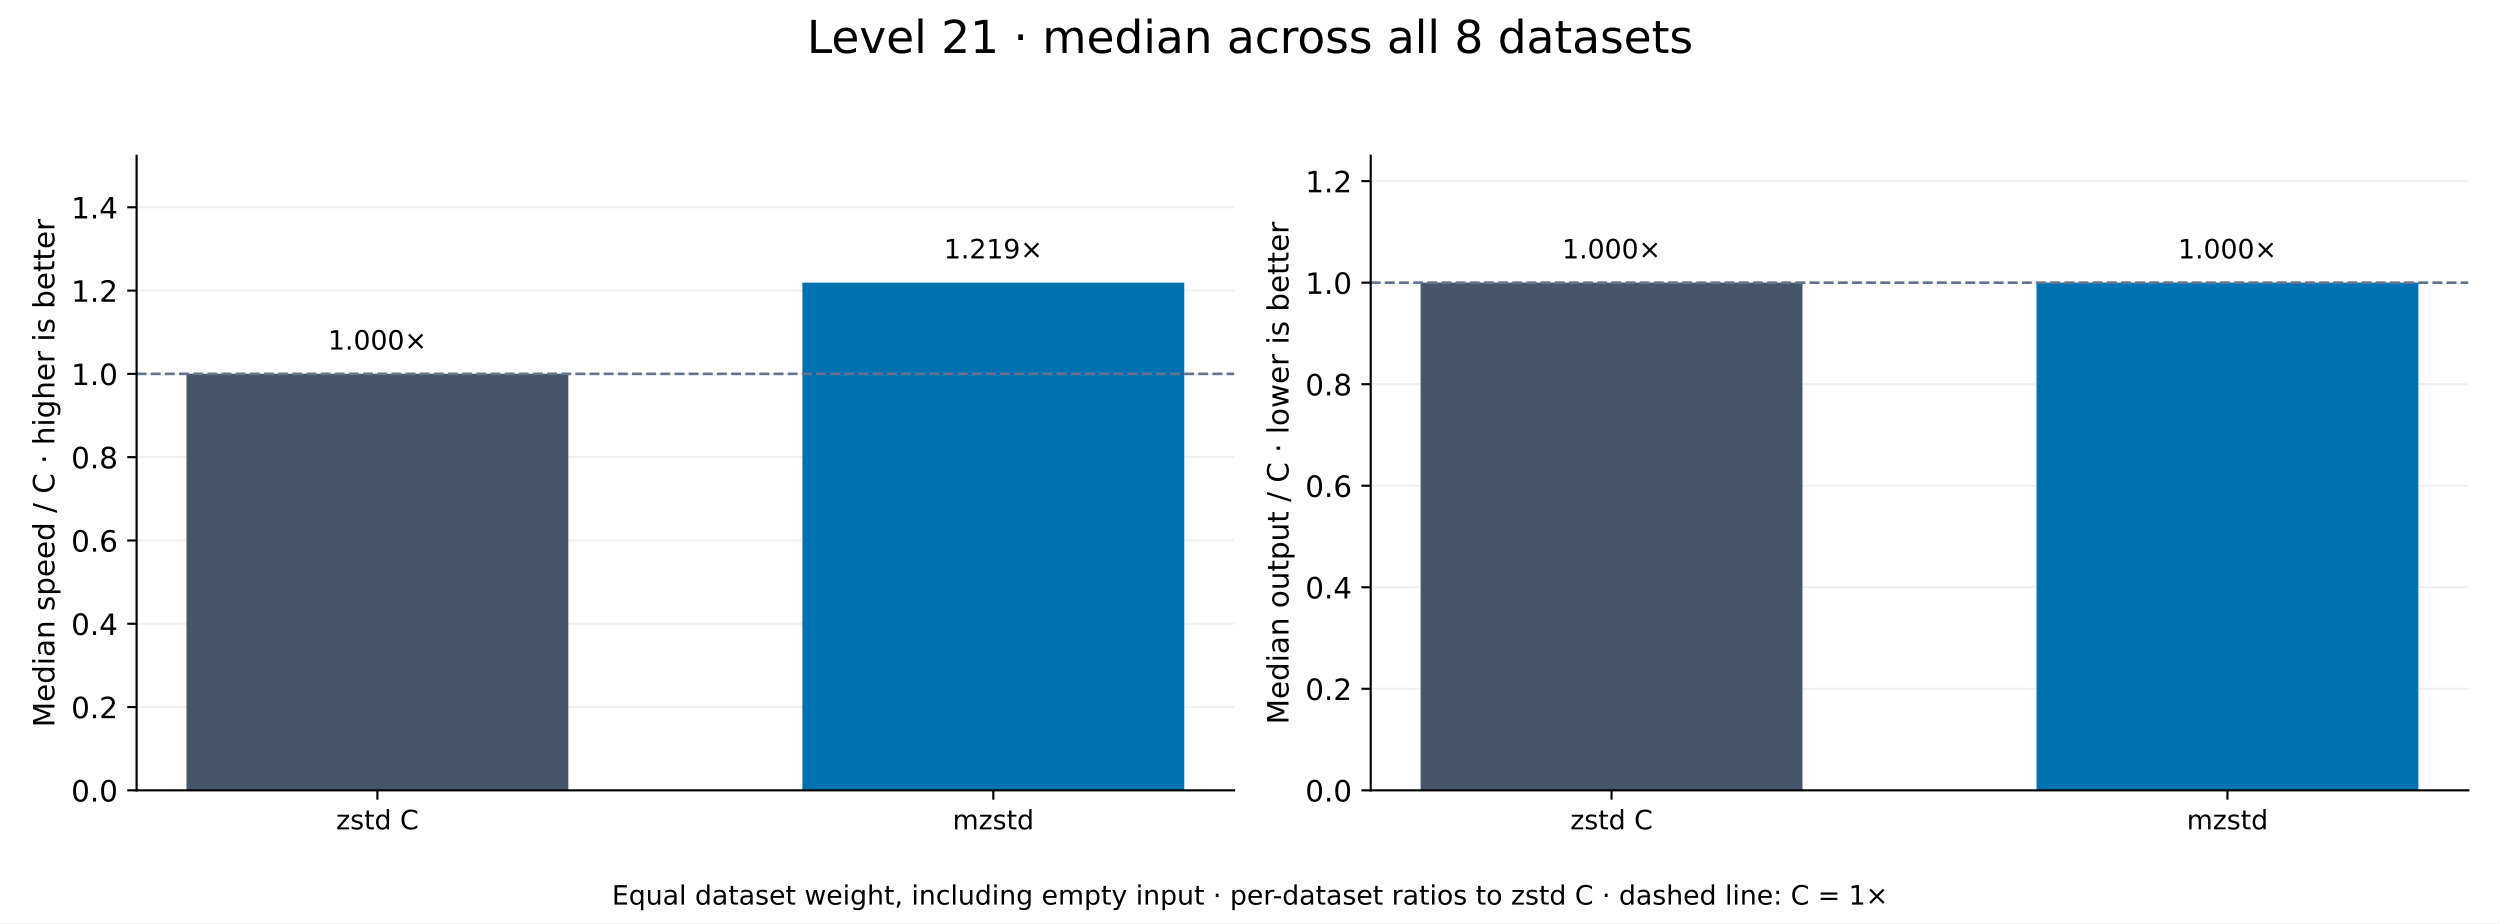
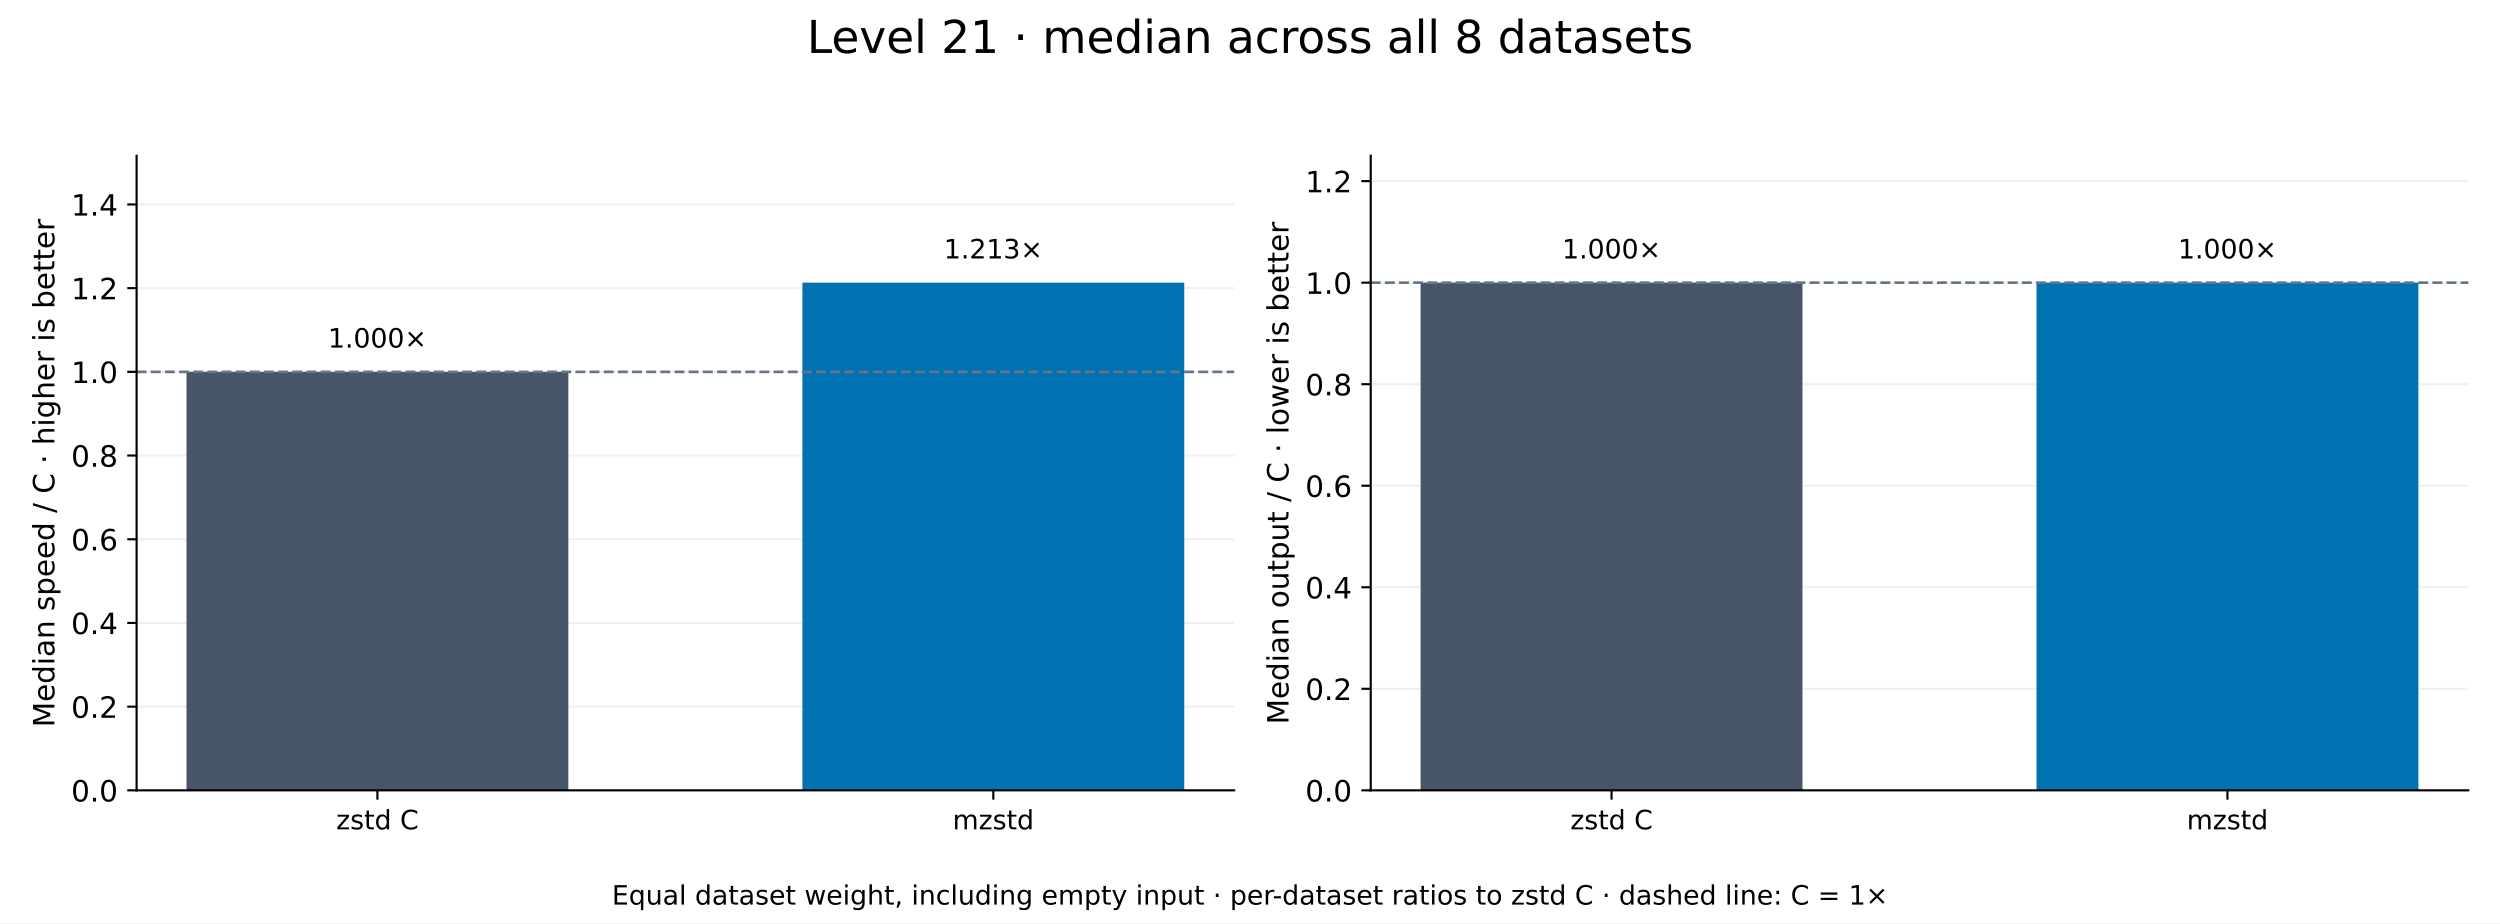
<svg xmlns="http://www.w3.org/2000/svg" xmlns:xlink="http://www.w3.org/1999/xlink" width="936pt" height="345.6pt" viewBox="0 0 936 345.6" version="1.1">
  <defs>
    <style type="text/css">*{stroke-linejoin: round; stroke-linecap: butt}</style>
  </defs>
  <g id="figure_1">
    <g id="patch_1">
      <path d="M 0 345.6 L 936 345.6 L 936 0 L 0 0 z " style="fill: #ffffff" />
    </g>
    <g id="axes_1">
      <g id="patch_2">
        <path d="M 51.14 295.904 L 462.06 295.904 L 462.06 58.32 L 51.14 58.32 z " style="fill: #ffffff" />
      </g>
      <g id="matplotlib.axis_1">
        <g id="xtick_1">
          <g id="line2d_1">
            <defs>
              <path id="m65b6448228" d="M 0 0 L 0 3.5 " style="stroke: #000000; stroke-width: 0.8" />
            </defs>
            <g>
              <use xlink:href="#m65b6448228" x="141.303" y="295.904" style="stroke: #000000; stroke-width: 0.8" />
            </g>
          </g>
          <g id="text_1">
            <text style="font-size: 10px; font-family: 'DejaVu Sans', 'Bitstream Vera Sans', 'Computer Modern Sans Serif', 'Lucida Grande', 'Verdana', 'Geneva', 'Lucid', 'Arial', 'Helvetica', 'Avant Garde', sans-serif; text-anchor: middle" x="141.303" y="310.502" transform="rotate(-0 141.3026 310.5024)">zstd C</text>
          </g>
        </g>
        <g id="xtick_2">
          <g id="line2d_2">
            <g>
              <use xlink:href="#m65b6448228" x="371.897" y="295.904" style="stroke: #000000; stroke-width: 0.8" />
            </g>
          </g>
          <g id="text_2">
            <text style="font-size: 10px; font-family: 'DejaVu Sans', 'Bitstream Vera Sans', 'Computer Modern Sans Serif', 'Lucida Grande', 'Verdana', 'Geneva', 'Lucid', 'Arial', 'Helvetica', 'Avant Garde', sans-serif; text-anchor: middle" x="371.897" y="310.502" transform="rotate(-0 371.8974 310.5024)">mzstd</text>
          </g>
        </g>
      </g>
      <g id="matplotlib.axis_2">
        <g id="ytick_1">
          <g id="line2d_3">
            <path d="M 51.14 295.904 L 462.06 295.904 " clip-path="url(#p7522cdb140)" style="fill: none; stroke: #b0b0b0; stroke-opacity: 0.18; stroke-width: 0.8; stroke-linecap: square" />
          </g>
          <g id="line2d_4">
            <defs>
              <path id="m2464d3fd6f" d="M 0 0 L -3.5 0 " style="stroke: #000000; stroke-width: 0.8" />
            </defs>
            <g>
              <use xlink:href="#m2464d3fd6f" x="51.14" y="295.904" style="stroke: #000000; stroke-width: 0.8" />
            </g>
          </g>
          <g id="text_3">
            <text style="font-size: 11px; font-family: 'DejaVu Sans', 'Bitstream Vera Sans', 'Computer Modern Sans Serif', 'Lucida Grande', 'Verdana', 'Geneva', 'Lucid', 'Arial', 'Helvetica', 'Avant Garde', sans-serif; text-anchor: end" x="44.14" y="300.083" transform="rotate(-0 44.14 300.0831)">0.0</text>
          </g>
        </g>
        <g id="ytick_2">
          <g id="line2d_5">
-             <path d="M 51.14 264.719 L 462.06 264.719 " clip-path="url(#p7522cdb140)" style="fill: none; stroke: #b0b0b0; stroke-opacity: 0.18; stroke-width: 0.8; stroke-linecap: square" />
+             <path d="M 51.14 264.566 L 462.06 264.566 " clip-path="url(#p7522cdb140)" style="fill: none; stroke: #b0b0b0; stroke-opacity: 0.18; stroke-width: 0.8; stroke-linecap: square" />
          </g>
          <g id="line2d_6">
            <g>
-               <use xlink:href="#m2464d3fd6f" x="51.14" y="264.719" style="stroke: #000000; stroke-width: 0.8" />
+               <use xlink:href="#m2464d3fd6f" x="51.14" y="264.566" style="stroke: #000000; stroke-width: 0.8" />
            </g>
          </g>
          <g id="text_4">
-             <text style="font-size: 11px; font-family: 'DejaVu Sans', 'Bitstream Vera Sans', 'Computer Modern Sans Serif', 'Lucida Grande', 'Verdana', 'Geneva', 'Lucid', 'Arial', 'Helvetica', 'Avant Garde', sans-serif; text-anchor: end" x="44.14" y="268.898" transform="rotate(-0 44.14 268.898)">0.2</text>
+             <text style="font-size: 11px; font-family: 'DejaVu Sans', 'Bitstream Vera Sans', 'Computer Modern Sans Serif', 'Lucida Grande', 'Verdana', 'Geneva', 'Lucid', 'Arial', 'Helvetica', 'Avant Garde', sans-serif; text-anchor: end" x="44.14" y="268.746" transform="rotate(-0 44.14 268.7456)">0.2</text>
          </g>
        </g>
        <g id="ytick_3">
          <g id="line2d_7">
-             <path d="M 51.14 233.534 L 462.06 233.534 " clip-path="url(#p7522cdb140)" style="fill: none; stroke: #b0b0b0; stroke-opacity: 0.18; stroke-width: 0.8; stroke-linecap: square" />
+             <path d="M 51.14 233.229 L 462.06 233.229 " clip-path="url(#p7522cdb140)" style="fill: none; stroke: #b0b0b0; stroke-opacity: 0.18; stroke-width: 0.8; stroke-linecap: square" />
          </g>
          <g id="line2d_8">
            <g>
-               <use xlink:href="#m2464d3fd6f" x="51.14" y="233.534" style="stroke: #000000; stroke-width: 0.8" />
+               <use xlink:href="#m2464d3fd6f" x="51.14" y="233.229" style="stroke: #000000; stroke-width: 0.8" />
            </g>
          </g>
          <g id="text_5">
-             <text style="font-size: 11px; font-family: 'DejaVu Sans', 'Bitstream Vera Sans', 'Computer Modern Sans Serif', 'Lucida Grande', 'Verdana', 'Geneva', 'Lucid', 'Arial', 'Helvetica', 'Avant Garde', sans-serif; text-anchor: end" x="44.14" y="237.713" transform="rotate(-0 44.14 237.7128)">0.4</text>
+             <text style="font-size: 11px; font-family: 'DejaVu Sans', 'Bitstream Vera Sans', 'Computer Modern Sans Serif', 'Lucida Grande', 'Verdana', 'Geneva', 'Lucid', 'Arial', 'Helvetica', 'Avant Garde', sans-serif; text-anchor: end" x="44.14" y="237.408" transform="rotate(-0 44.14 237.4081)">0.4</text>
          </g>
        </g>
        <g id="ytick_4">
          <g id="line2d_9">
-             <path d="M 51.14 202.348 L 462.06 202.348 " clip-path="url(#p7522cdb140)" style="fill: none; stroke: #b0b0b0; stroke-opacity: 0.18; stroke-width: 0.8; stroke-linecap: square" />
+             <path d="M 51.14 201.891 L 462.06 201.891 " clip-path="url(#p7522cdb140)" style="fill: none; stroke: #b0b0b0; stroke-opacity: 0.18; stroke-width: 0.8; stroke-linecap: square" />
          </g>
          <g id="line2d_10">
            <g>
-               <use xlink:href="#m2464d3fd6f" x="51.14" y="202.348" style="stroke: #000000; stroke-width: 0.8" />
+               <use xlink:href="#m2464d3fd6f" x="51.14" y="201.891" style="stroke: #000000; stroke-width: 0.8" />
            </g>
          </g>
          <g id="text_6">
-             <text style="font-size: 11px; font-family: 'DejaVu Sans', 'Bitstream Vera Sans', 'Computer Modern Sans Serif', 'Lucida Grande', 'Verdana', 'Geneva', 'Lucid', 'Arial', 'Helvetica', 'Avant Garde', sans-serif; text-anchor: end" x="44.14" y="206.528" transform="rotate(-0 44.14 206.5276)">0.6</text>
+             <text style="font-size: 11px; font-family: 'DejaVu Sans', 'Bitstream Vera Sans', 'Computer Modern Sans Serif', 'Lucida Grande', 'Verdana', 'Geneva', 'Lucid', 'Arial', 'Helvetica', 'Avant Garde', sans-serif; text-anchor: end" x="44.14" y="206.071" transform="rotate(-0 44.14 206.0706)">0.6</text>
          </g>
        </g>
        <g id="ytick_5">
          <g id="line2d_11">
-             <path d="M 51.14 171.163 L 462.06 171.163 " clip-path="url(#p7522cdb140)" style="fill: none; stroke: #b0b0b0; stroke-opacity: 0.18; stroke-width: 0.8; stroke-linecap: square" />
+             <path d="M 51.14 170.554 L 462.06 170.554 " clip-path="url(#p7522cdb140)" style="fill: none; stroke: #b0b0b0; stroke-opacity: 0.18; stroke-width: 0.8; stroke-linecap: square" />
          </g>
          <g id="line2d_12">
            <g>
-               <use xlink:href="#m2464d3fd6f" x="51.14" y="171.163" style="stroke: #000000; stroke-width: 0.8" />
+               <use xlink:href="#m2464d3fd6f" x="51.14" y="170.554" style="stroke: #000000; stroke-width: 0.8" />
            </g>
          </g>
          <g id="text_7">
-             <text style="font-size: 11px; font-family: 'DejaVu Sans', 'Bitstream Vera Sans', 'Computer Modern Sans Serif', 'Lucida Grande', 'Verdana', 'Geneva', 'Lucid', 'Arial', 'Helvetica', 'Avant Garde', sans-serif; text-anchor: end" x="44.14" y="175.342" transform="rotate(-0 44.14 175.3424)">0.8</text>
+             <text style="font-size: 11px; font-family: 'DejaVu Sans', 'Bitstream Vera Sans', 'Computer Modern Sans Serif', 'Lucida Grande', 'Verdana', 'Geneva', 'Lucid', 'Arial', 'Helvetica', 'Avant Garde', sans-serif; text-anchor: end" x="44.14" y="174.733" transform="rotate(-0 44.14 174.7331)">0.8</text>
          </g>
        </g>
        <g id="ytick_6">
          <g id="line2d_13">
-             <path d="M 51.14 139.978 L 462.06 139.978 " clip-path="url(#p7522cdb140)" style="fill: none; stroke: #b0b0b0; stroke-opacity: 0.18; stroke-width: 0.8; stroke-linecap: square" />
+             <path d="M 51.14 139.216 L 462.06 139.216 " clip-path="url(#p7522cdb140)" style="fill: none; stroke: #b0b0b0; stroke-opacity: 0.18; stroke-width: 0.8; stroke-linecap: square" />
          </g>
          <g id="line2d_14">
            <g>
-               <use xlink:href="#m2464d3fd6f" x="51.14" y="139.978" style="stroke: #000000; stroke-width: 0.8" />
+               <use xlink:href="#m2464d3fd6f" x="51.14" y="139.216" style="stroke: #000000; stroke-width: 0.8" />
            </g>
          </g>
          <g id="text_8">
-             <text style="font-size: 11px; font-family: 'DejaVu Sans', 'Bitstream Vera Sans', 'Computer Modern Sans Serif', 'Lucida Grande', 'Verdana', 'Geneva', 'Lucid', 'Arial', 'Helvetica', 'Avant Garde', sans-serif; text-anchor: end" x="44.14" y="144.157" transform="rotate(-0 44.14 144.1572)">1.0</text>
+             <text style="font-size: 11px; font-family: 'DejaVu Sans', 'Bitstream Vera Sans', 'Computer Modern Sans Serif', 'Lucida Grande', 'Verdana', 'Geneva', 'Lucid', 'Arial', 'Helvetica', 'Avant Garde', sans-serif; text-anchor: end" x="44.14" y="143.396" transform="rotate(-0 44.14 143.3956)">1.0</text>
          </g>
        </g>
        <g id="ytick_7">
          <g id="line2d_15">
-             <path d="M 51.14 108.793 L 462.06 108.793 " clip-path="url(#p7522cdb140)" style="fill: none; stroke: #b0b0b0; stroke-opacity: 0.18; stroke-width: 0.8; stroke-linecap: square" />
+             <path d="M 51.14 107.879 L 462.06 107.879 " clip-path="url(#p7522cdb140)" style="fill: none; stroke: #b0b0b0; stroke-opacity: 0.18; stroke-width: 0.8; stroke-linecap: square" />
          </g>
          <g id="line2d_16">
            <g>
-               <use xlink:href="#m2464d3fd6f" x="51.14" y="108.793" style="stroke: #000000; stroke-width: 0.8" />
+               <use xlink:href="#m2464d3fd6f" x="51.14" y="107.879" style="stroke: #000000; stroke-width: 0.8" />
            </g>
          </g>
          <g id="text_9">
-             <text style="font-size: 11px; font-family: 'DejaVu Sans', 'Bitstream Vera Sans', 'Computer Modern Sans Serif', 'Lucida Grande', 'Verdana', 'Geneva', 'Lucid', 'Arial', 'Helvetica', 'Avant Garde', sans-serif; text-anchor: end" x="44.14" y="112.972" transform="rotate(-0 44.14 112.972)">1.2</text>
+             <text style="font-size: 11px; font-family: 'DejaVu Sans', 'Bitstream Vera Sans', 'Computer Modern Sans Serif', 'Lucida Grande', 'Verdana', 'Geneva', 'Lucid', 'Arial', 'Helvetica', 'Avant Garde', sans-serif; text-anchor: end" x="44.14" y="112.058" transform="rotate(-0 44.14 112.0581)">1.2</text>
          </g>
        </g>
        <g id="ytick_8">
          <g id="line2d_17">
-             <path d="M 51.14 77.608 L 462.06 77.608 " clip-path="url(#p7522cdb140)" style="fill: none; stroke: #b0b0b0; stroke-opacity: 0.18; stroke-width: 0.8; stroke-linecap: square" />
+             <path d="M 51.14 76.541 L 462.06 76.541 " clip-path="url(#p7522cdb140)" style="fill: none; stroke: #b0b0b0; stroke-opacity: 0.18; stroke-width: 0.8; stroke-linecap: square" />
          </g>
          <g id="line2d_18">
            <g>
-               <use xlink:href="#m2464d3fd6f" x="51.14" y="77.608" style="stroke: #000000; stroke-width: 0.8" />
+               <use xlink:href="#m2464d3fd6f" x="51.14" y="76.541" style="stroke: #000000; stroke-width: 0.8" />
            </g>
          </g>
          <g id="text_10">
-             <text style="font-size: 11px; font-family: 'DejaVu Sans', 'Bitstream Vera Sans', 'Computer Modern Sans Serif', 'Lucida Grande', 'Verdana', 'Geneva', 'Lucid', 'Arial', 'Helvetica', 'Avant Garde', sans-serif; text-anchor: end" x="44.14" y="81.787" transform="rotate(-0 44.14 81.78686)">1.4</text>
+             <text style="font-size: 11px; font-family: 'DejaVu Sans', 'Bitstream Vera Sans', 'Computer Modern Sans Serif', 'Lucida Grande', 'Verdana', 'Geneva', 'Lucid', 'Arial', 'Helvetica', 'Avant Garde', sans-serif; text-anchor: end" x="44.14" y="80.721" transform="rotate(-0 44.14 80.72058)">1.4</text>
          </g>
        </g>
        <g id="text_11">
          <text style="font-size: 11px; font-family: 'DejaVu Sans', 'Bitstream Vera Sans', 'Computer Modern Sans Serif', 'Lucida Grande', 'Verdana', 'Geneva', 'Lucid', 'Arial', 'Helvetica', 'Avant Garde', sans-serif; text-anchor: middle" x="20.359" y="177.112" transform="rotate(-90 20.35891 177.112)">Median speed / C · higher is better</text>
        </g>
      </g>
      <g id="patch_3">
-         <path d="M 69.818 295.904 L 212.787 295.904 L 212.787 139.978 L 69.818 139.978 z " clip-path="url(#p7522cdb140)" style="fill: #475569" />
+         <path d="M 69.818 295.904 L 212.787 295.904 L 212.787 139.216 L 69.818 139.216 z " clip-path="url(#p7522cdb140)" style="fill: #475569" />
      </g>
      <g id="patch_4">
        <path d="M 300.413 295.904 L 443.382 295.904 L 443.382 105.837 L 300.413 105.837 z " clip-path="url(#p7522cdb140)" style="fill: #0072b2" />
      </g>
      <g id="line2d_19">
-         <path d="M 51.14 139.978 L 462.06 139.978 " clip-path="url(#p7522cdb140)" style="fill: none; stroke-dasharray: 3.7,1.6; stroke-dashoffset: 0; stroke: #64748b" />
+         <path d="M 51.14 139.216 L 462.06 139.216 " clip-path="url(#p7522cdb140)" style="fill: none; stroke-dasharray: 3.7,1.6; stroke-dashoffset: 0; stroke: #64748b" />
      </g>
      <g id="patch_5">
        <path d="M 51.14 295.904 L 51.14 58.32 " style="fill: none; stroke: #000000; stroke-width: 0.8; stroke-linejoin: miter; stroke-linecap: square" />
      </g>
      <g id="patch_6">
        <path d="M 51.14 295.904 L 462.06 295.904 " style="fill: none; stroke: #000000; stroke-width: 0.8; stroke-linejoin: miter; stroke-linecap: square" />
      </g>
      <g id="text_12">
        <g id="patch_7">
-           <path d="M 121.799 133.978 L 160.806 133.978 L 160.806 122.3 L 121.799 122.3 z " style="fill: #ffffff; opacity: 0.9" />
-         </g>
-         <text style="font-size: 10px; font-family: 'DejaVu Sans', 'Bitstream Vera Sans', 'Computer Modern Sans Serif', 'Lucida Grande', 'Verdana', 'Geneva', 'Lucid', 'Arial', 'Helvetica', 'Avant Garde', sans-serif; text-anchor: middle" x="141.303" y="130.898" transform="rotate(-0 141.3026 130.8984)">1.000×</text>
+           <path d="M 121.799 133.216 L 160.806 133.216 L 160.806 121.538 L 121.799 121.538 z " style="fill: #ffffff; opacity: 0.9" />
+         </g>
+         <text style="font-size: 10px; font-family: 'DejaVu Sans', 'Bitstream Vera Sans', 'Computer Modern Sans Serif', 'Lucida Grande', 'Verdana', 'Geneva', 'Lucid', 'Arial', 'Helvetica', 'Avant Garde', sans-serif; text-anchor: middle" x="141.303" y="130.137" transform="rotate(-0 141.3026 130.1368)">1.000×</text>
      </g>
      <g id="text_13">
        <g id="patch_8">
          <path d="M 352.394 99.837 L 391.401 99.837 L 391.401 88.159 L 352.394 88.159 z " style="fill: #ffffff; opacity: 0.9" />
        </g>
-         <text style="font-size: 10px; font-family: 'DejaVu Sans', 'Bitstream Vera Sans', 'Computer Modern Sans Serif', 'Lucida Grande', 'Verdana', 'Geneva', 'Lucid', 'Arial', 'Helvetica', 'Avant Garde', sans-serif; text-anchor: middle" x="371.897" y="96.757" transform="rotate(-0 371.8974 96.75711)">1.219×</text>
+         <text style="font-size: 10px; font-family: 'DejaVu Sans', 'Bitstream Vera Sans', 'Computer Modern Sans Serif', 'Lucida Grande', 'Verdana', 'Geneva', 'Lucid', 'Arial', 'Helvetica', 'Avant Garde', sans-serif; text-anchor: middle" x="371.897" y="96.757" transform="rotate(-0 371.8974 96.75711)">1.213×</text>
      </g>
    </g>
    <g id="axes_2">
      <g id="patch_9">
        <path d="M 513.2 295.904 L 924.12 295.904 L 924.12 58.32 L 513.2 58.32 z " style="fill: #ffffff" />
      </g>
      <g id="matplotlib.axis_3">
        <g id="xtick_3">
          <g id="line2d_20">
            <g>
              <use xlink:href="#m65b6448228" x="603.363" y="295.904" style="stroke: #000000; stroke-width: 0.8" />
            </g>
          </g>
          <g id="text_14">
            <text style="font-size: 10px; font-family: 'DejaVu Sans', 'Bitstream Vera Sans', 'Computer Modern Sans Serif', 'Lucida Grande', 'Verdana', 'Geneva', 'Lucid', 'Arial', 'Helvetica', 'Avant Garde', sans-serif; text-anchor: middle" x="603.363" y="310.502" transform="rotate(-0 603.3626 310.5024)">zstd C</text>
          </g>
        </g>
        <g id="xtick_4">
          <g id="line2d_21">
            <g>
              <use xlink:href="#m65b6448228" x="833.957" y="295.904" style="stroke: #000000; stroke-width: 0.8" />
            </g>
          </g>
          <g id="text_15">
            <text style="font-size: 10px; font-family: 'DejaVu Sans', 'Bitstream Vera Sans', 'Computer Modern Sans Serif', 'Lucida Grande', 'Verdana', 'Geneva', 'Lucid', 'Arial', 'Helvetica', 'Avant Garde', sans-serif; text-anchor: middle" x="833.957" y="310.502" transform="rotate(-0 833.9574 310.5024)">mzstd</text>
          </g>
        </g>
      </g>
      <g id="matplotlib.axis_4">
        <g id="ytick_9">
          <g id="line2d_22">
            <path d="M 513.2 295.904 L 924.12 295.904 " clip-path="url(#p232acf7092)" style="fill: none; stroke: #b0b0b0; stroke-opacity: 0.18; stroke-width: 0.8; stroke-linecap: square" />
          </g>
          <g id="line2d_23">
            <g>
              <use xlink:href="#m2464d3fd6f" x="513.2" y="295.904" style="stroke: #000000; stroke-width: 0.8" />
            </g>
          </g>
          <g id="text_16">
            <text style="font-size: 11px; font-family: 'DejaVu Sans', 'Bitstream Vera Sans', 'Computer Modern Sans Serif', 'Lucida Grande', 'Verdana', 'Geneva', 'Lucid', 'Arial', 'Helvetica', 'Avant Garde', sans-serif; text-anchor: end" x="506.2" y="300.083" transform="rotate(-0 506.2 300.0831)">0.0</text>
          </g>
        </g>
        <g id="ytick_10">
          <g id="line2d_24">
            <path d="M 513.2 257.891 L 924.12 257.891 " clip-path="url(#p232acf7092)" style="fill: none; stroke: #b0b0b0; stroke-opacity: 0.18; stroke-width: 0.8; stroke-linecap: square" />
          </g>
          <g id="line2d_25">
            <g>
              <use xlink:href="#m2464d3fd6f" x="513.2" y="257.891" style="stroke: #000000; stroke-width: 0.8" />
            </g>
          </g>
          <g id="text_17">
            <text style="font-size: 11px; font-family: 'DejaVu Sans', 'Bitstream Vera Sans', 'Computer Modern Sans Serif', 'Lucida Grande', 'Verdana', 'Geneva', 'Lucid', 'Arial', 'Helvetica', 'Avant Garde', sans-serif; text-anchor: end" x="506.2" y="262.07" transform="rotate(-0 506.2 262.0697)">0.2</text>
          </g>
        </g>
        <g id="ytick_11">
          <g id="line2d_26">
            <path d="M 513.2 219.877 L 924.12 219.877 " clip-path="url(#p232acf7092)" style="fill: none; stroke: #b0b0b0; stroke-opacity: 0.18; stroke-width: 0.8; stroke-linecap: square" />
          </g>
          <g id="line2d_27">
            <g>
              <use xlink:href="#m2464d3fd6f" x="513.2" y="219.877" style="stroke: #000000; stroke-width: 0.8" />
            </g>
          </g>
          <g id="text_18">
            <text style="font-size: 11px; font-family: 'DejaVu Sans', 'Bitstream Vera Sans', 'Computer Modern Sans Serif', 'Lucida Grande', 'Verdana', 'Geneva', 'Lucid', 'Arial', 'Helvetica', 'Avant Garde', sans-serif; text-anchor: end" x="506.2" y="224.056" transform="rotate(-0 506.2 224.0563)">0.4</text>
          </g>
        </g>
        <g id="ytick_12">
          <g id="line2d_28">
            <path d="M 513.2 181.864 L 924.12 181.864 " clip-path="url(#p232acf7092)" style="fill: none; stroke: #b0b0b0; stroke-opacity: 0.18; stroke-width: 0.8; stroke-linecap: square" />
          </g>
          <g id="line2d_29">
            <g>
              <use xlink:href="#m2464d3fd6f" x="513.2" y="181.864" style="stroke: #000000; stroke-width: 0.8" />
            </g>
          </g>
          <g id="text_19">
            <text style="font-size: 11px; font-family: 'DejaVu Sans', 'Bitstream Vera Sans', 'Computer Modern Sans Serif', 'Lucida Grande', 'Verdana', 'Geneva', 'Lucid', 'Arial', 'Helvetica', 'Avant Garde', sans-serif; text-anchor: end" x="506.2" y="186.043" transform="rotate(-0 506.2 186.0428)">0.6</text>
          </g>
        </g>
        <g id="ytick_13">
          <g id="line2d_30">
            <path d="M 513.2 143.85 L 924.12 143.85 " clip-path="url(#p232acf7092)" style="fill: none; stroke: #b0b0b0; stroke-opacity: 0.18; stroke-width: 0.8; stroke-linecap: square" />
          </g>
          <g id="line2d_31">
            <g>
              <use xlink:href="#m2464d3fd6f" x="513.2" y="143.85" style="stroke: #000000; stroke-width: 0.8" />
            </g>
          </g>
          <g id="text_20">
            <text style="font-size: 11px; font-family: 'DejaVu Sans', 'Bitstream Vera Sans', 'Computer Modern Sans Serif', 'Lucida Grande', 'Verdana', 'Geneva', 'Lucid', 'Arial', 'Helvetica', 'Avant Garde', sans-serif; text-anchor: end" x="506.2" y="148.029" transform="rotate(-0 506.2 148.0294)">0.8</text>
          </g>
        </g>
        <g id="ytick_14">
          <g id="line2d_32">
            <path d="M 513.2 105.837 L 924.12 105.837 " clip-path="url(#p232acf7092)" style="fill: none; stroke: #b0b0b0; stroke-opacity: 0.18; stroke-width: 0.8; stroke-linecap: square" />
          </g>
          <g id="line2d_33">
            <g>
              <use xlink:href="#m2464d3fd6f" x="513.2" y="105.837" style="stroke: #000000; stroke-width: 0.8" />
            </g>
          </g>
          <g id="text_21">
            <text style="font-size: 11px; font-family: 'DejaVu Sans', 'Bitstream Vera Sans', 'Computer Modern Sans Serif', 'Lucida Grande', 'Verdana', 'Geneva', 'Lucid', 'Arial', 'Helvetica', 'Avant Garde', sans-serif; text-anchor: end" x="506.2" y="110.016" transform="rotate(-0 506.2 110.0159)">1.0</text>
          </g>
        </g>
        <g id="ytick_15">
          <g id="line2d_34">
            <path d="M 513.2 67.823 L 924.12 67.823 " clip-path="url(#p232acf7092)" style="fill: none; stroke: #b0b0b0; stroke-opacity: 0.18; stroke-width: 0.8; stroke-linecap: square" />
          </g>
          <g id="line2d_35">
            <g>
              <use xlink:href="#m2464d3fd6f" x="513.2" y="67.823" style="stroke: #000000; stroke-width: 0.8" />
            </g>
          </g>
          <g id="text_22">
            <text style="font-size: 11px; font-family: 'DejaVu Sans', 'Bitstream Vera Sans', 'Computer Modern Sans Serif', 'Lucida Grande', 'Verdana', 'Geneva', 'Lucid', 'Arial', 'Helvetica', 'Avant Garde', sans-serif; text-anchor: end" x="506.2" y="72.003" transform="rotate(-0 506.2 72.0025)">1.2</text>
          </g>
        </g>
        <g id="text_23">
          <text style="font-size: 11px; font-family: 'DejaVu Sans', 'Bitstream Vera Sans', 'Computer Modern Sans Serif', 'Lucida Grande', 'Verdana', 'Geneva', 'Lucid', 'Arial', 'Helvetica', 'Avant Garde', sans-serif; text-anchor: middle" x="482.419" y="177.112" transform="rotate(-90 482.4189 177.112)">Median output / C · lower is better</text>
        </g>
      </g>
      <g id="patch_10">
        <path d="M 531.878 295.904 L 674.847 295.904 L 674.847 105.837 L 531.878 105.837 z " clip-path="url(#p232acf7092)" style="fill: #475569" />
      </g>
      <g id="patch_11">
        <path d="M 762.473 295.904 L 905.442 295.904 L 905.442 105.837 L 762.473 105.837 z " clip-path="url(#p232acf7092)" style="fill: #0072b2" />
      </g>
      <g id="line2d_36">
        <path d="M 513.2 105.837 L 924.12 105.837 " clip-path="url(#p232acf7092)" style="fill: none; stroke-dasharray: 3.7,1.6; stroke-dashoffset: 0; stroke: #64748b" />
      </g>
      <g id="patch_12">
        <path d="M 513.2 295.904 L 513.2 58.32 " style="fill: none; stroke: #000000; stroke-width: 0.8; stroke-linejoin: miter; stroke-linecap: square" />
      </g>
      <g id="patch_13">
        <path d="M 513.2 295.904 L 924.12 295.904 " style="fill: none; stroke: #000000; stroke-width: 0.8; stroke-linejoin: miter; stroke-linecap: square" />
      </g>
      <g id="text_24">
        <g id="patch_14">
          <path d="M 583.859 99.837 L 622.866 99.837 L 622.866 88.159 L 583.859 88.159 z " style="fill: #ffffff; opacity: 0.9" />
        </g>
        <text style="font-size: 10px; font-family: 'DejaVu Sans', 'Bitstream Vera Sans', 'Computer Modern Sans Serif', 'Lucida Grande', 'Verdana', 'Geneva', 'Lucid', 'Arial', 'Helvetica', 'Avant Garde', sans-serif; text-anchor: middle" x="603.363" y="96.757" transform="rotate(-0 603.3626 96.75711)">1.000×</text>
      </g>
      <g id="text_25">
        <g id="patch_15">
          <path d="M 814.454 99.837 L 853.461 99.837 L 853.461 88.159 L 814.454 88.159 z " style="fill: #ffffff; opacity: 0.9" />
        </g>
        <text style="font-size: 10px; font-family: 'DejaVu Sans', 'Bitstream Vera Sans', 'Computer Modern Sans Serif', 'Lucida Grande', 'Verdana', 'Geneva', 'Lucid', 'Arial', 'Helvetica', 'Avant Garde', sans-serif; text-anchor: middle" x="833.957" y="96.757" transform="rotate(-0 833.9574 96.75711)">1.000×</text>
      </g>
    </g>
    <g id="text_26">
      <text style="font-size: 17px; font-family: 'DejaVu Sans', 'Bitstream Vera Sans', 'Computer Modern Sans Serif', 'Lucida Grande', 'Verdana', 'Geneva', 'Lucid', 'Arial', 'Helvetica', 'Avant Garde', sans-serif; text-anchor: middle" x="468" y="19.829" transform="rotate(-0 468 19.82934)">Level 21 · median across all 8 datasets</text>
    </g>
    <g id="text_27">
      <text style="font-size: 10px; font-family: 'DejaVu Sans', 'Bitstream Vera Sans', 'Computer Modern Sans Serif', 'Lucida Grande', 'Verdana', 'Geneva', 'Lucid', 'Arial', 'Helvetica', 'Avant Garde', sans-serif; text-anchor: middle" x="468" y="338.688" transform="rotate(-0 468 338.688)">Equal dataset weight, including empty input · per-dataset ratios to zstd C · dashed line: C = 1×</text>
    </g>
  </g>
  <defs>
    <clipPath id="p7522cdb140">
      <rect x="51.14" y="58.32" width="410.92" height="237.584" />
    </clipPath>
    <clipPath id="p232acf7092">
      <rect x="513.2" y="58.32" width="410.92" height="237.584" />
    </clipPath>
  </defs>
</svg>
